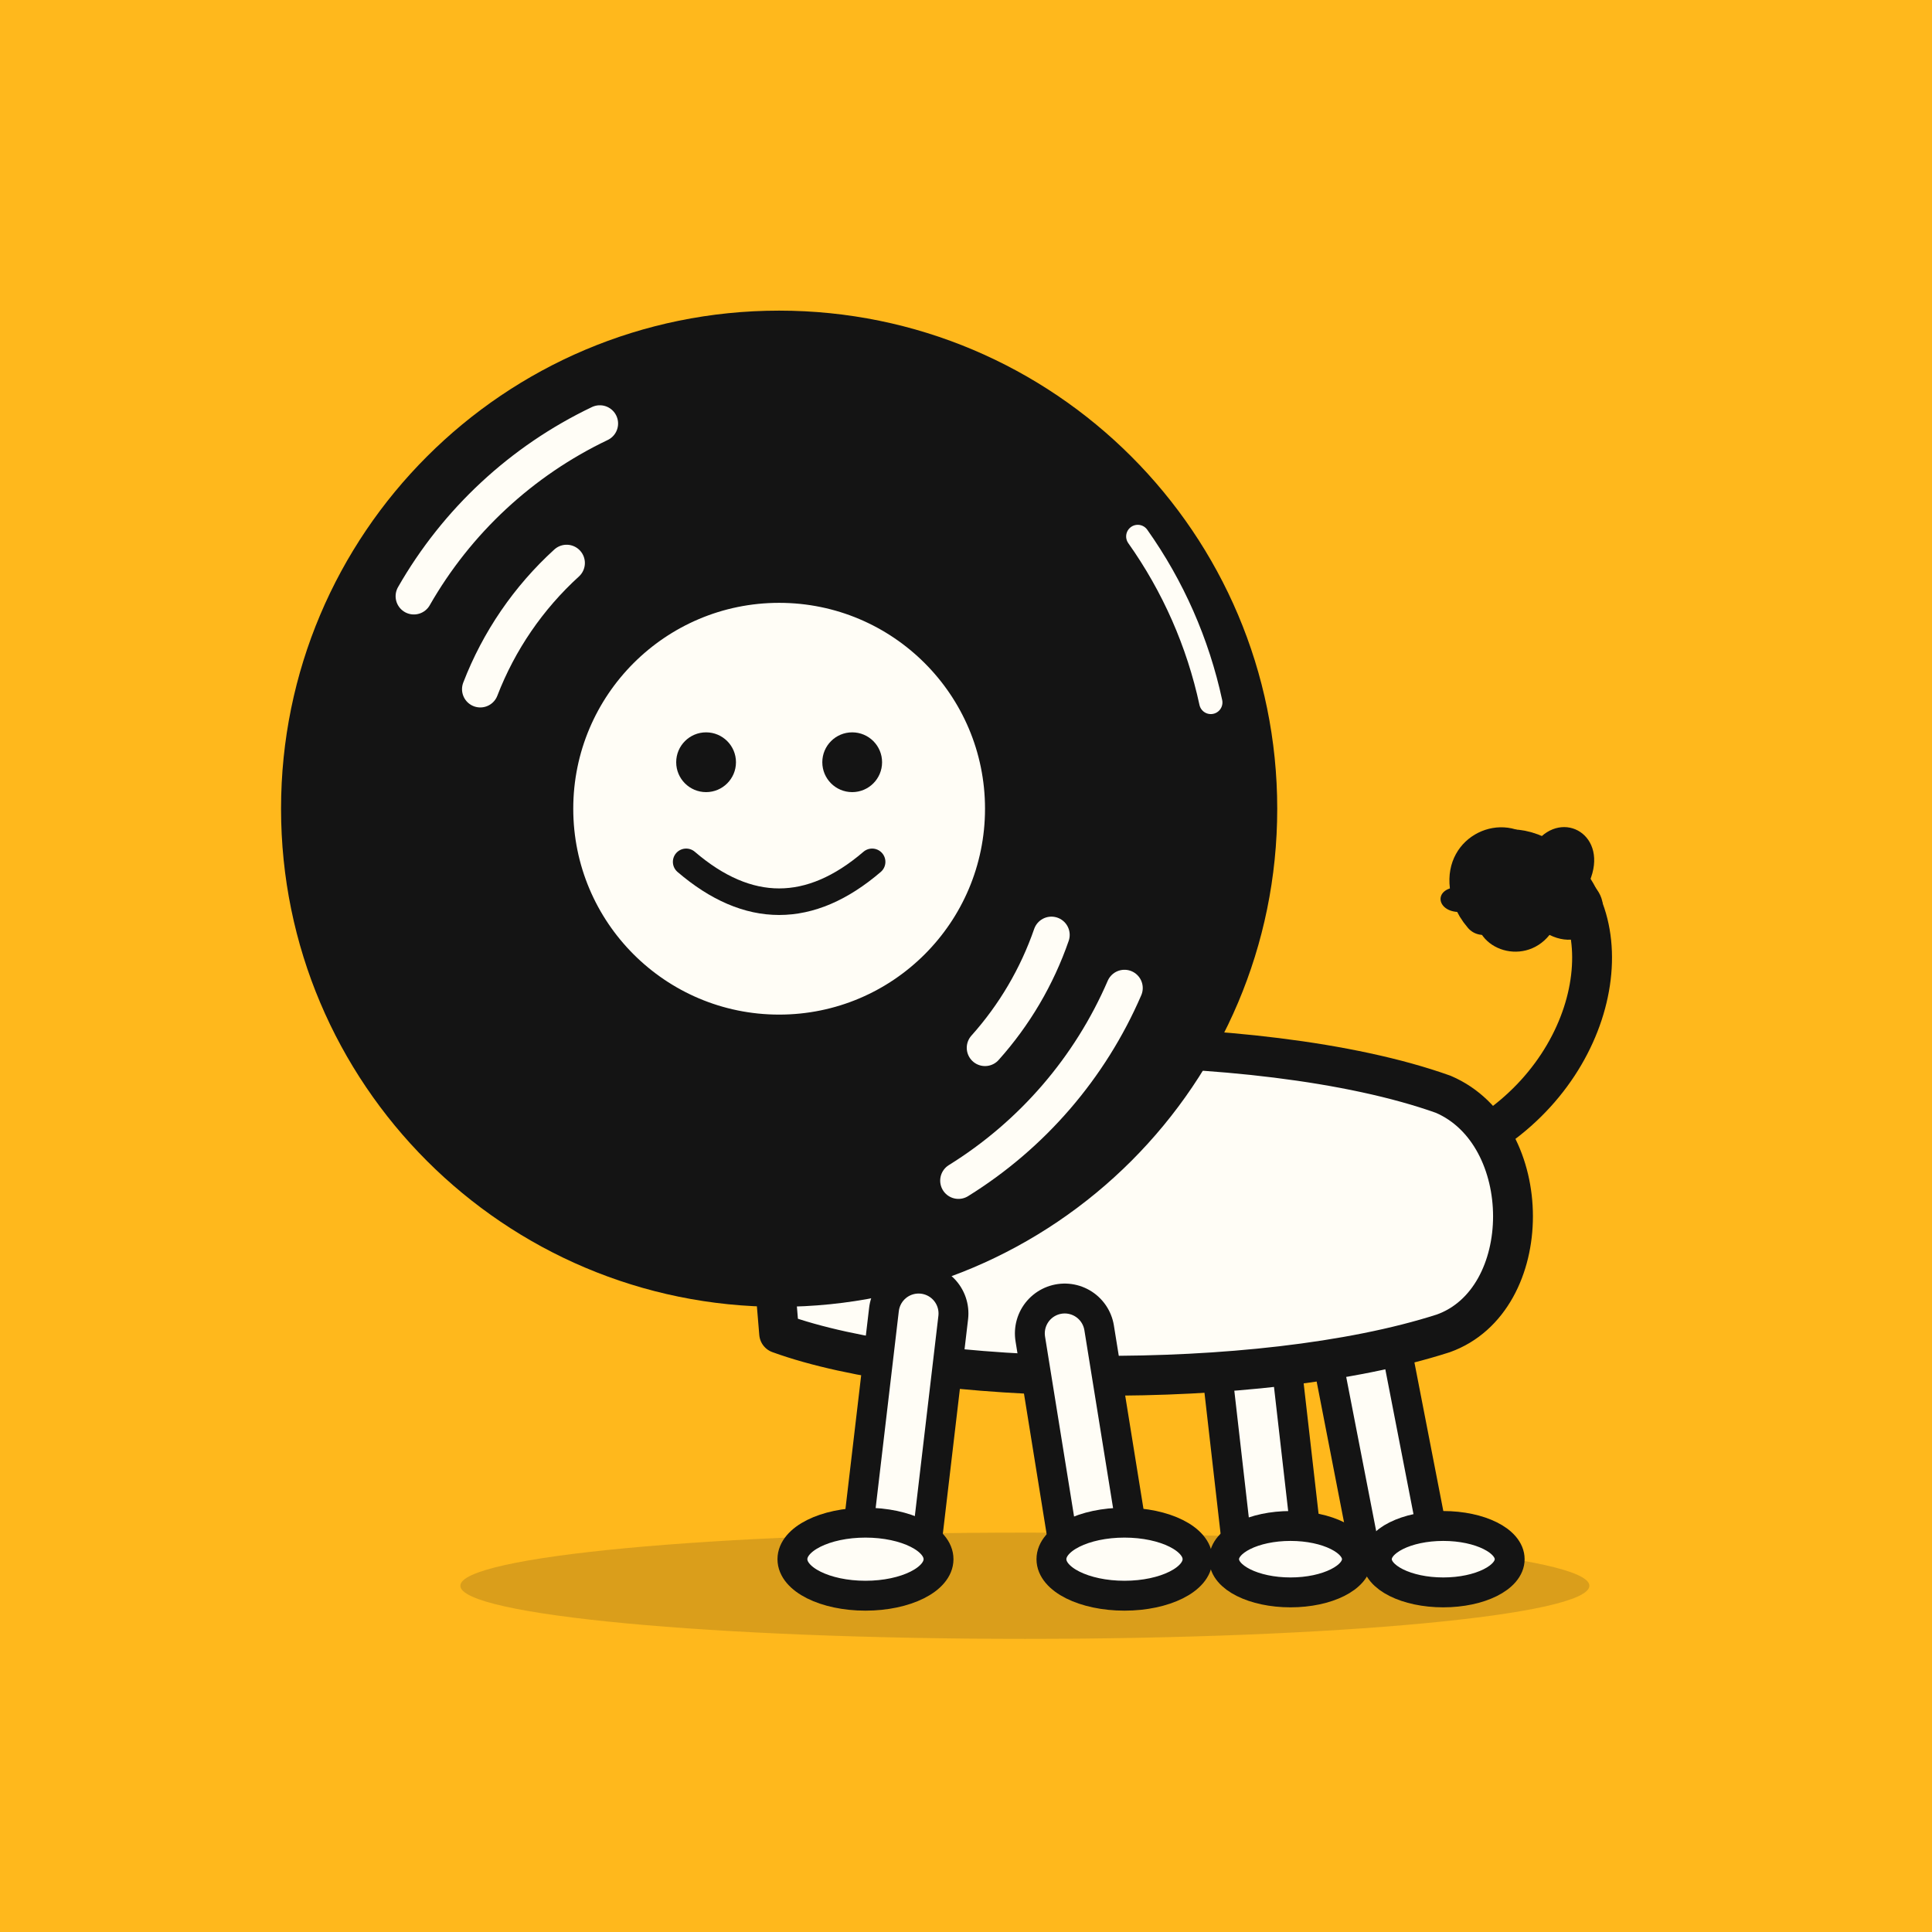
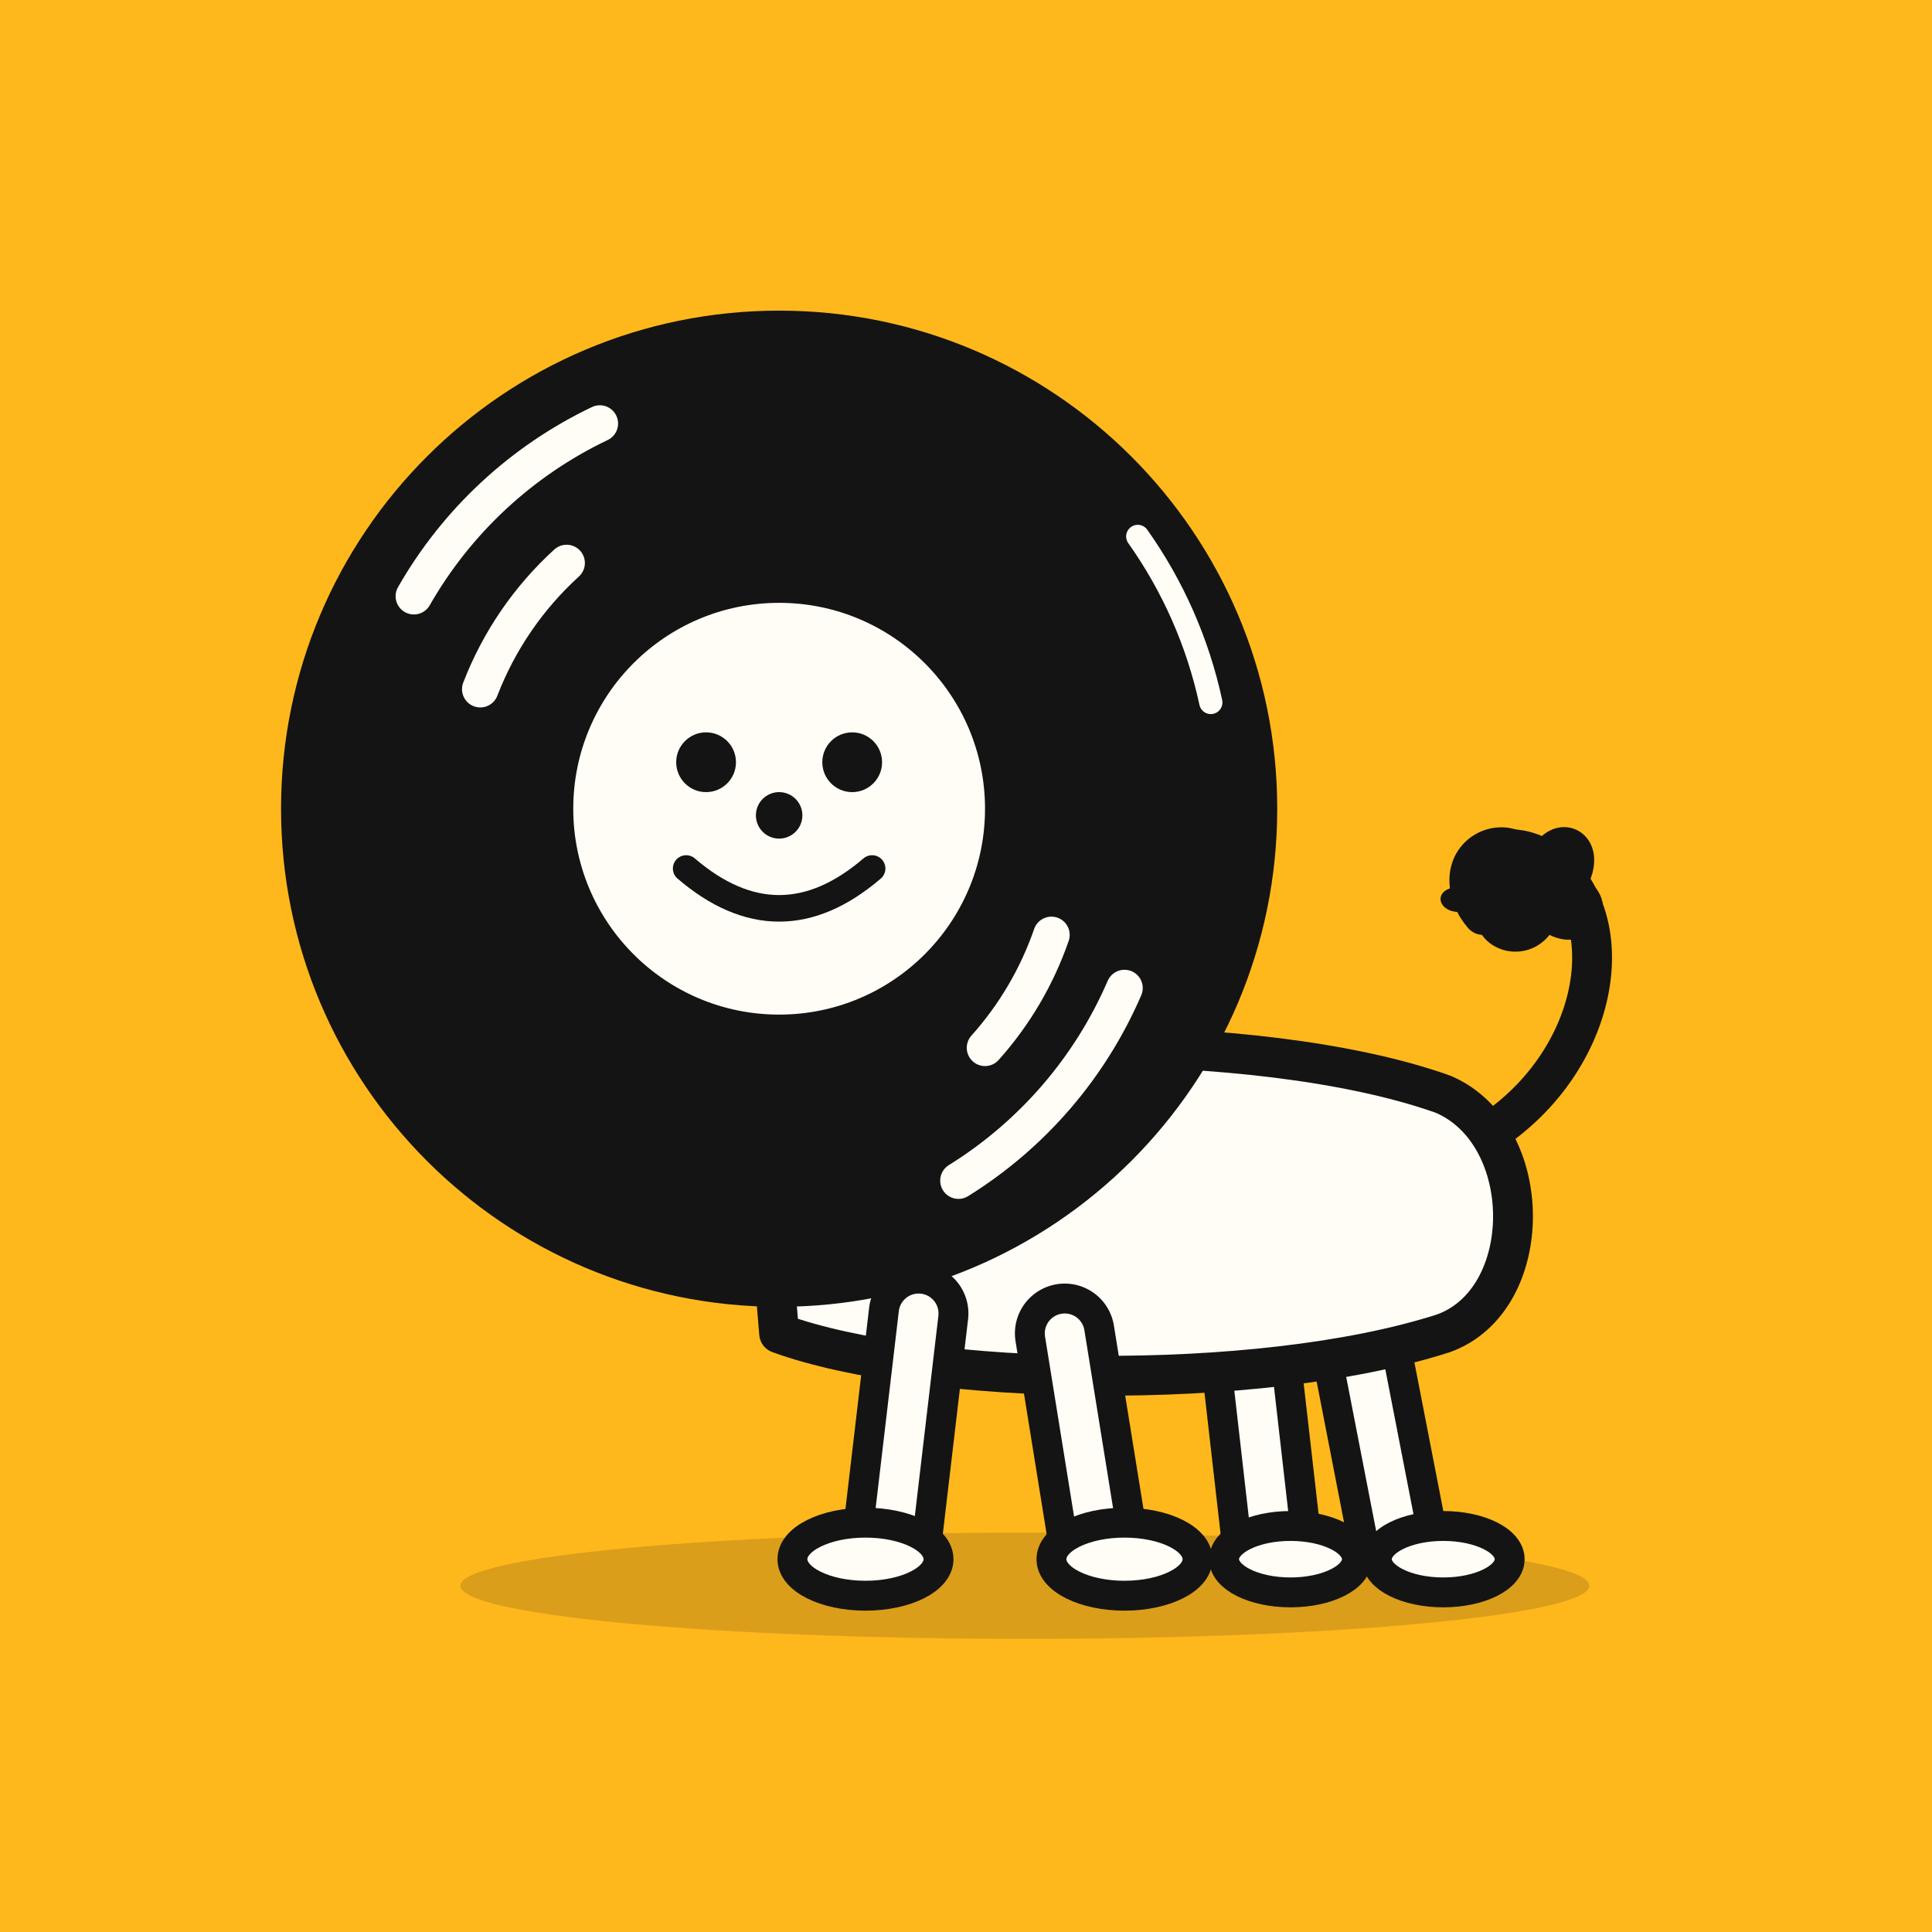
<svg xmlns="http://www.w3.org/2000/svg" viewBox="0 0 512 512" stroke-linecap="round" stroke-linejoin="round">
  <rect width="512" height="512" fill="#FFB81C" />
  <g transform="translate(34 26) scale(.88)">
    <ellipse cx="270" cy="448" rx="170" ry="16" fill="#141414" opacity=".16" />
    <path d="M398 318 C440 300 452 252 430 232 C414 218 396 232 408 246" fill="none" stroke="#141414" stroke-width="12" />
    <path d="M398 238 C396 222 414 214 424 224 C432 214 446 222 440 236 C450 244 440 258 428 252 C420 262 404 256 406 244 C396 248 392 240 398 238Z" fill="#141414" />
    <path d="M368 360 L382 432 M336 362 L344 432" fill="none" stroke="#141414" stroke-width="30" />
    <path d="M368 360 L382 432 M336 362 L344 432" fill="none" stroke="#fffdf6" stroke-width="12" />
    <path d="M190 300 C230 282 340 280 396 300 C424 312 424 362 396 372 C340 390 240 388 196 372 Z" fill="#fffdf6" stroke="#141414" stroke-width="12" />
    <path d="M238 366 L230 434 M282 372 L292 434" fill="none" stroke="#141414" stroke-width="30" />
    <path d="M238 366 L230 434 M282 372 L292 434" fill="none" stroke="#fffdf6" stroke-width="12" />
    <g fill="#fffdf6" stroke="#141414" stroke-width="9">
      <ellipse cx="222" cy="440" rx="22" ry="11" />
      <ellipse cx="300" cy="440" rx="22" ry="11" />
      <ellipse cx="350" cy="440" rx="20" ry="10" />
      <ellipse cx="396" cy="440" rx="20" ry="10" />
    </g>
    <circle cx="196" cy="214" r="150" fill="#141414" />
    <g fill="none" stroke="#fffdf6" stroke-width="11">
      <path d="M86 150 A128 128 0 0 1 142 98" />
      <path d="M300 268 A128 128 0 0 1 250 326" />
      <path d="M106 178 A100 100 0 0 1 132 140" />
      <path d="M278 252 A100 100 0 0 1 258 286" />
      <path d="M326 182 A136 136 0 0 0 304 132" stroke-width="7" />
    </g>
    <circle cx="196" cy="214" r="66" fill="#fffdf6" stroke="#141414" stroke-width="8" />
    <circle cx="174" cy="200" r="9" fill="#141414" />
    <circle cx="218" cy="200" r="9" fill="#141414" />
-     <path d="M168 230 Q196 254 224 230" fill="none" stroke="#141414" stroke-width="8" />
+     <circle cx="196" cy="216" r="7" fill="#141414" />
+     <path d="M168 232 Q196 256 224 232" fill="none" stroke="#141414" stroke-width="8" />
  </g>
</svg>
